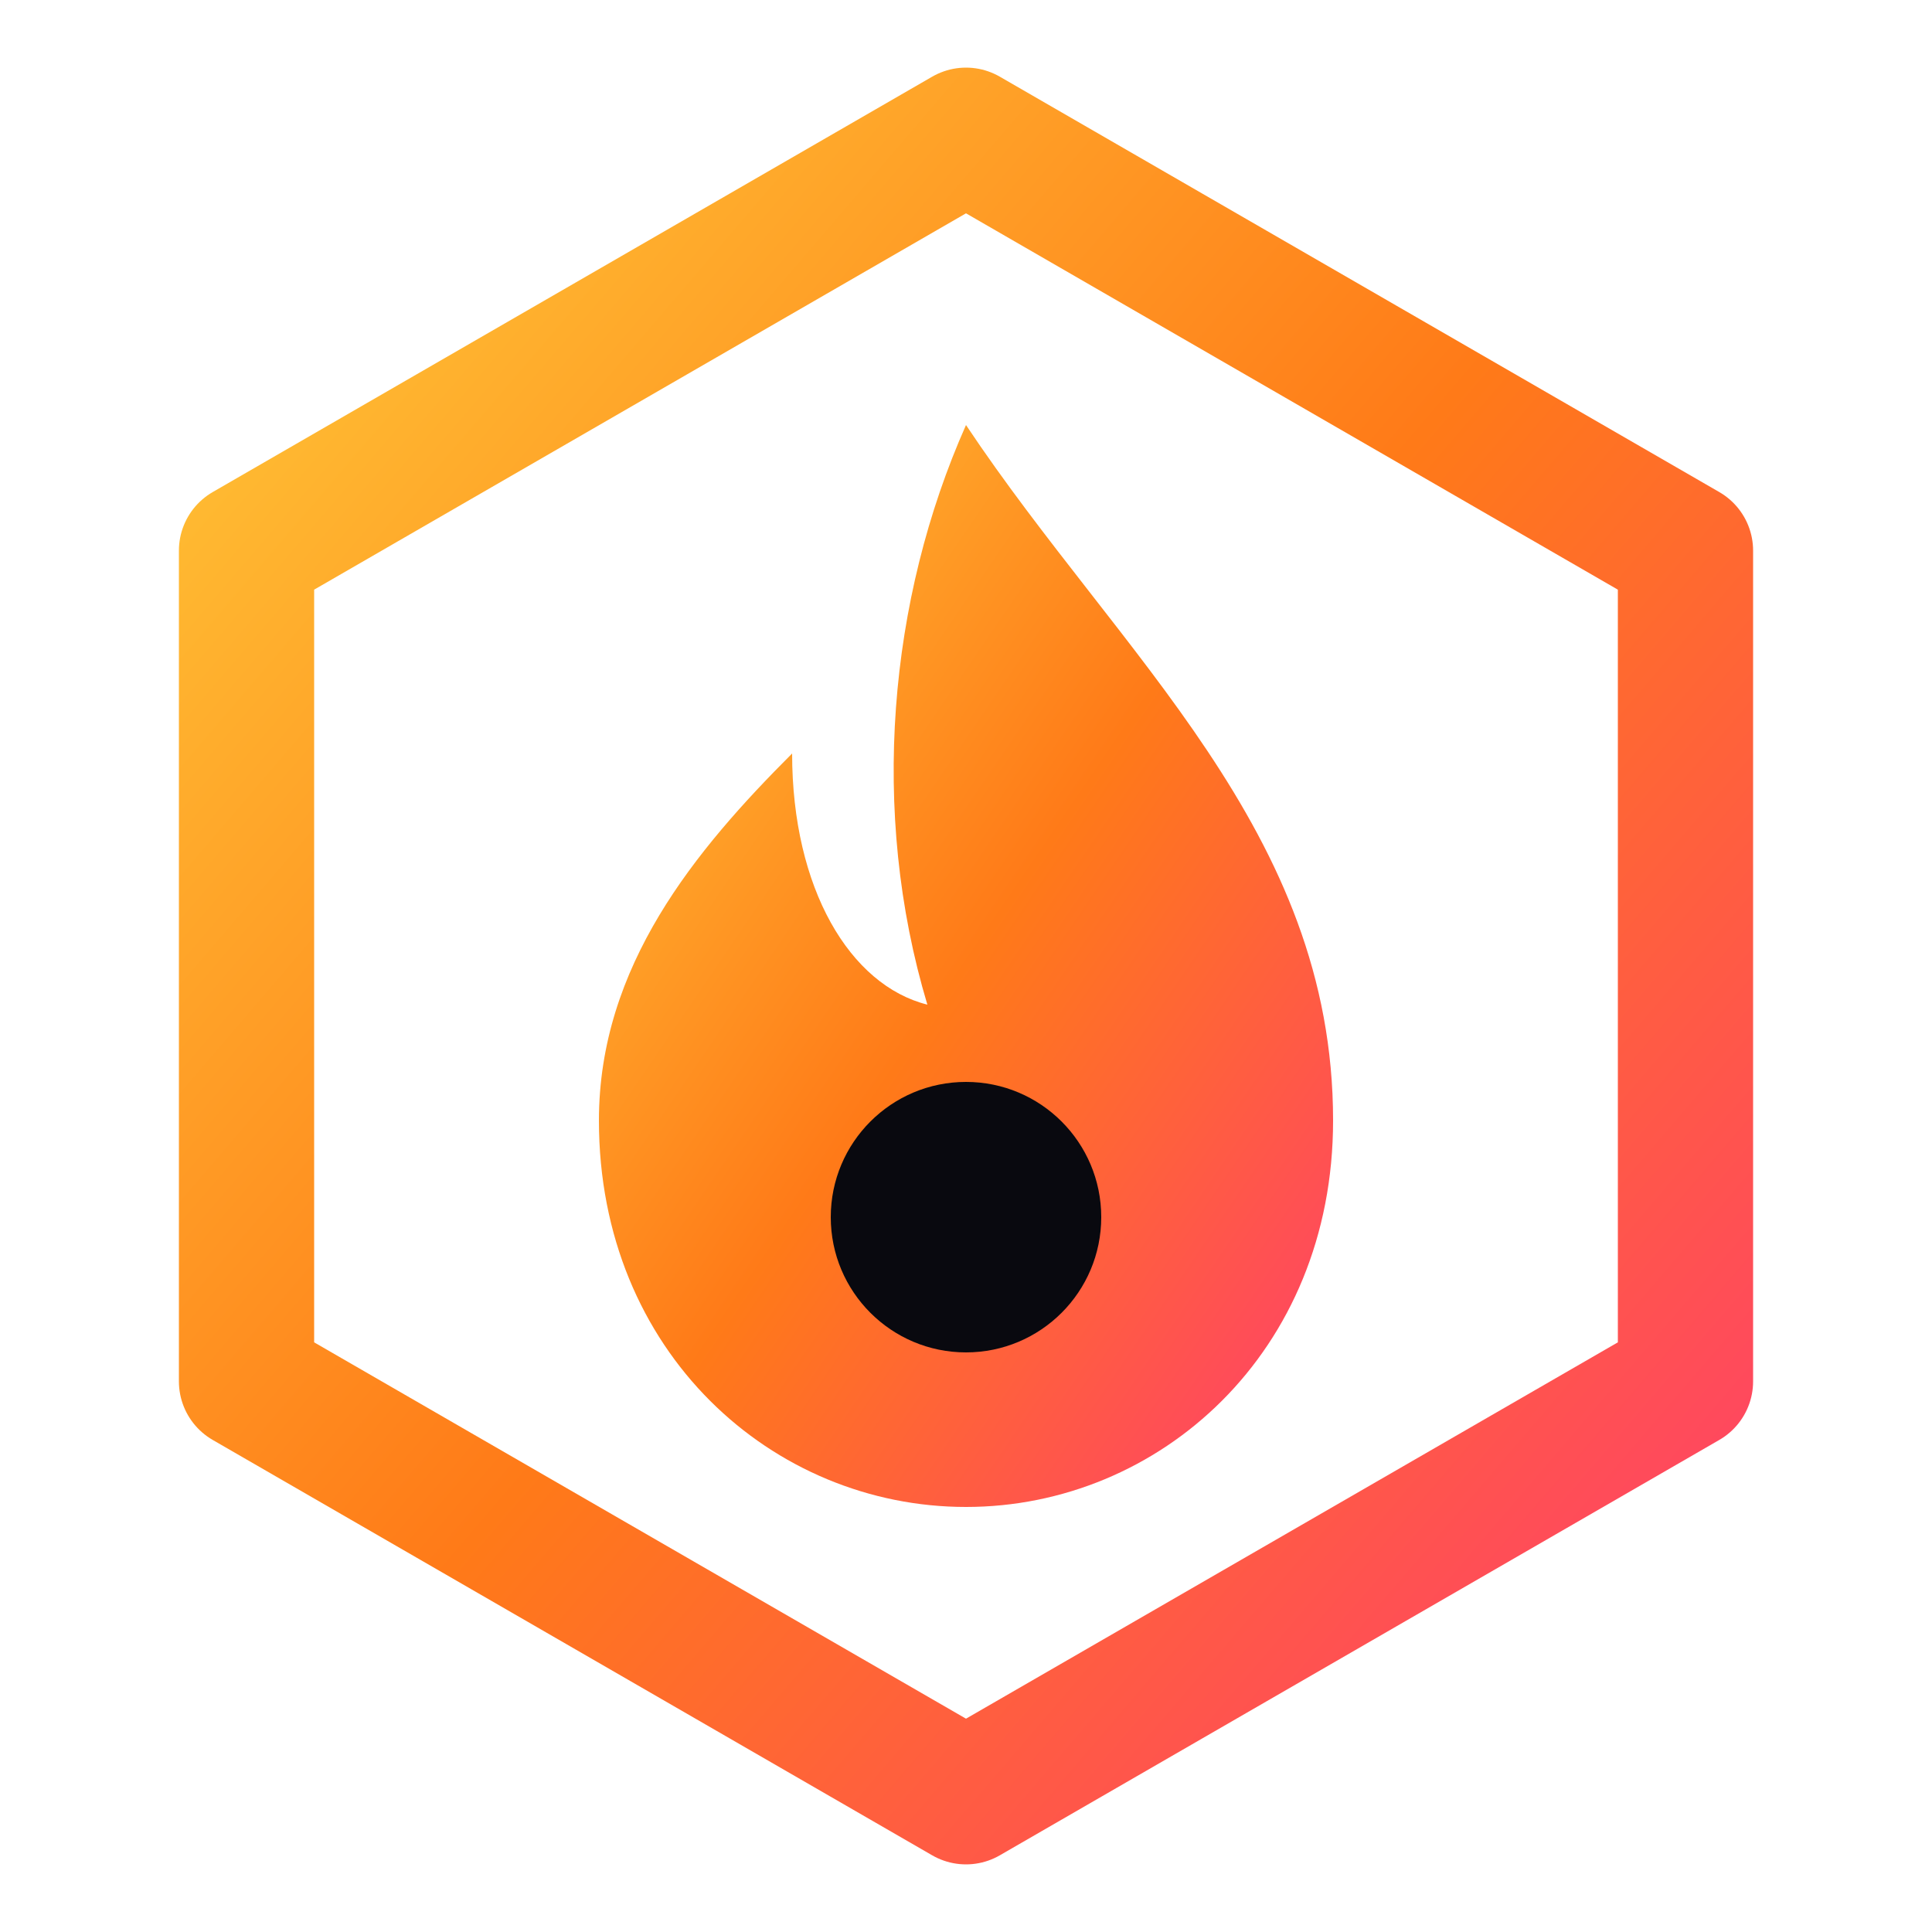
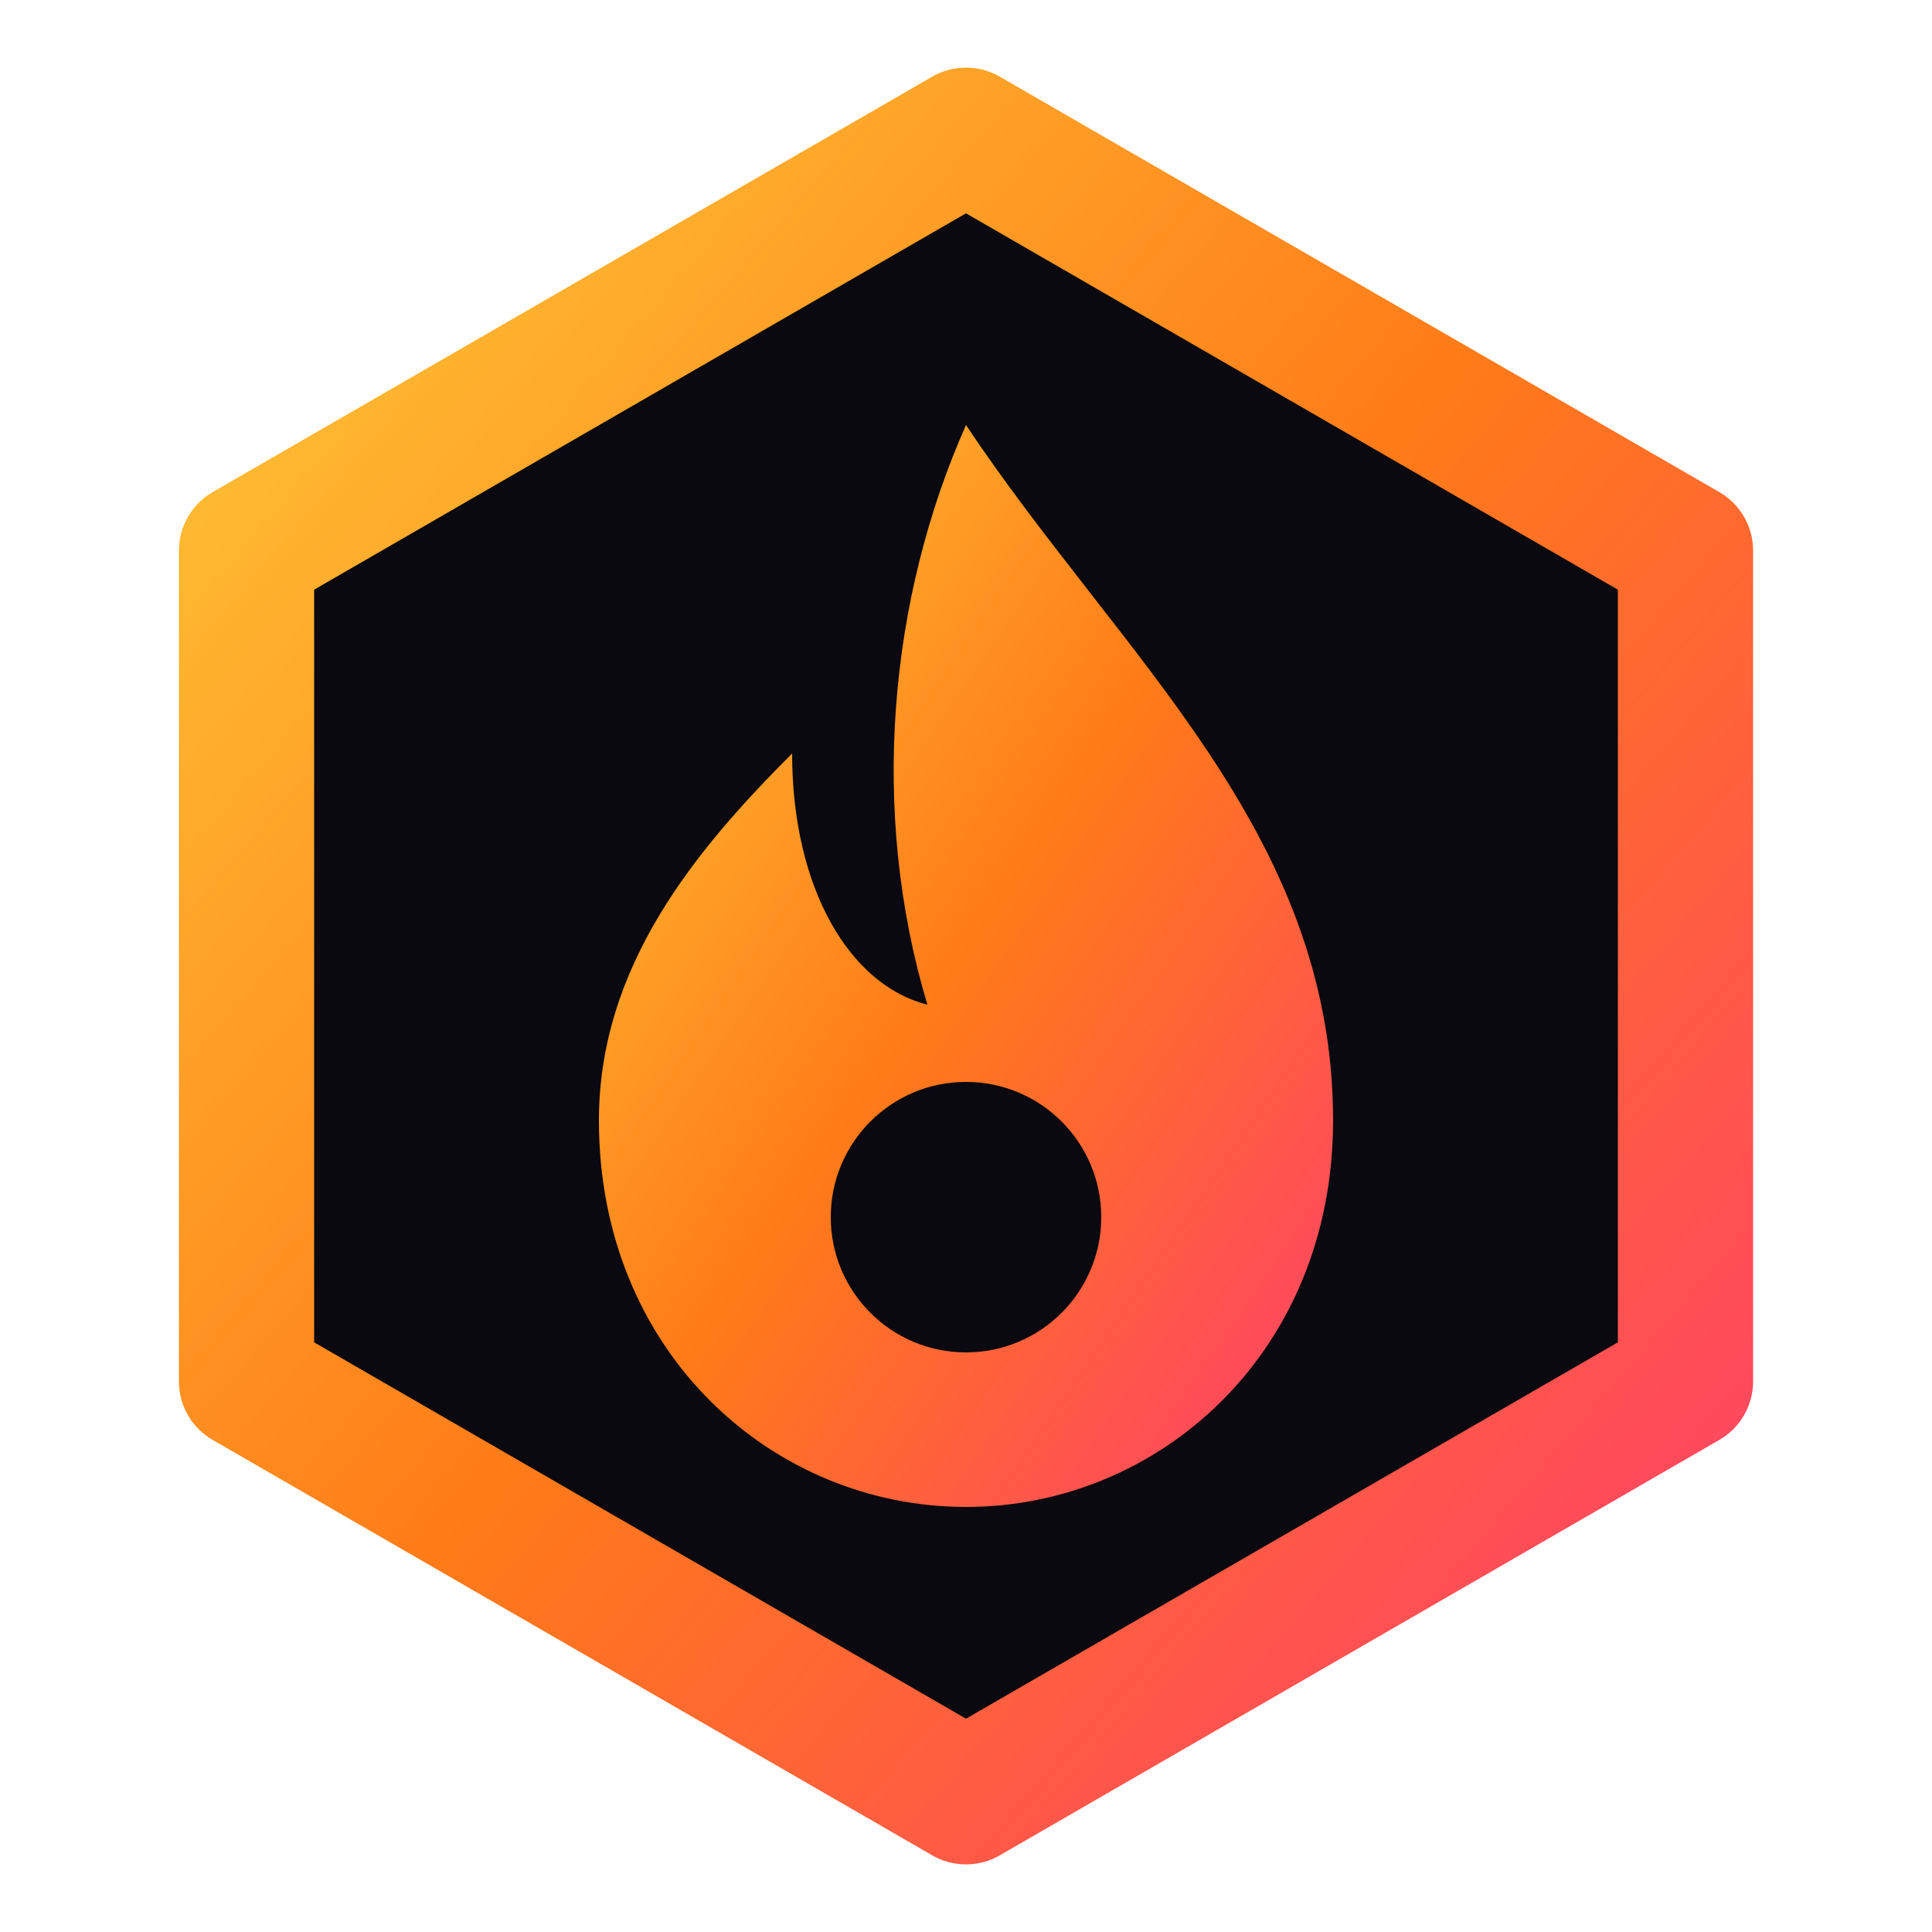
<svg xmlns="http://www.w3.org/2000/svg" viewBox="0 0 100 100">
  <defs>
    <linearGradient id="fire" x1="0" y1="0" x2="1" y2="1">
      <stop offset="0" stop-color="#FFC837" />
      <stop offset="0.5" stop-color="#FF7A18" />
      <stop offset="1" stop-color="#FF3D6E" />
    </linearGradient>
  </defs>
-   <polygon points="50,7 87.24,28.5 87.24,71.5 50,93 12.76,71.5 12.76,28.5" fill="none" stroke="url(#fire)" stroke-width="7" stroke-linejoin="round" />
+   <polygon points="50,7 87.24,28.5 87.24,71.5 50,93 12.76,71.5 12.76,28.5" fill="#09090F" stroke="url(#fire)" stroke-width="7" stroke-linejoin="round" />
  <path fill="url(#fire)" d="M50 22C58 34 69 43 69 58C69 70 60 78 50 78C40 78 31 70 31 58C31 50 36 44 41 39C41 46 44 51 48 52C45 42 46 31 50 22Z" />
  <circle cx="50" cy="63" r="7" fill="#09090F" />
</svg>
